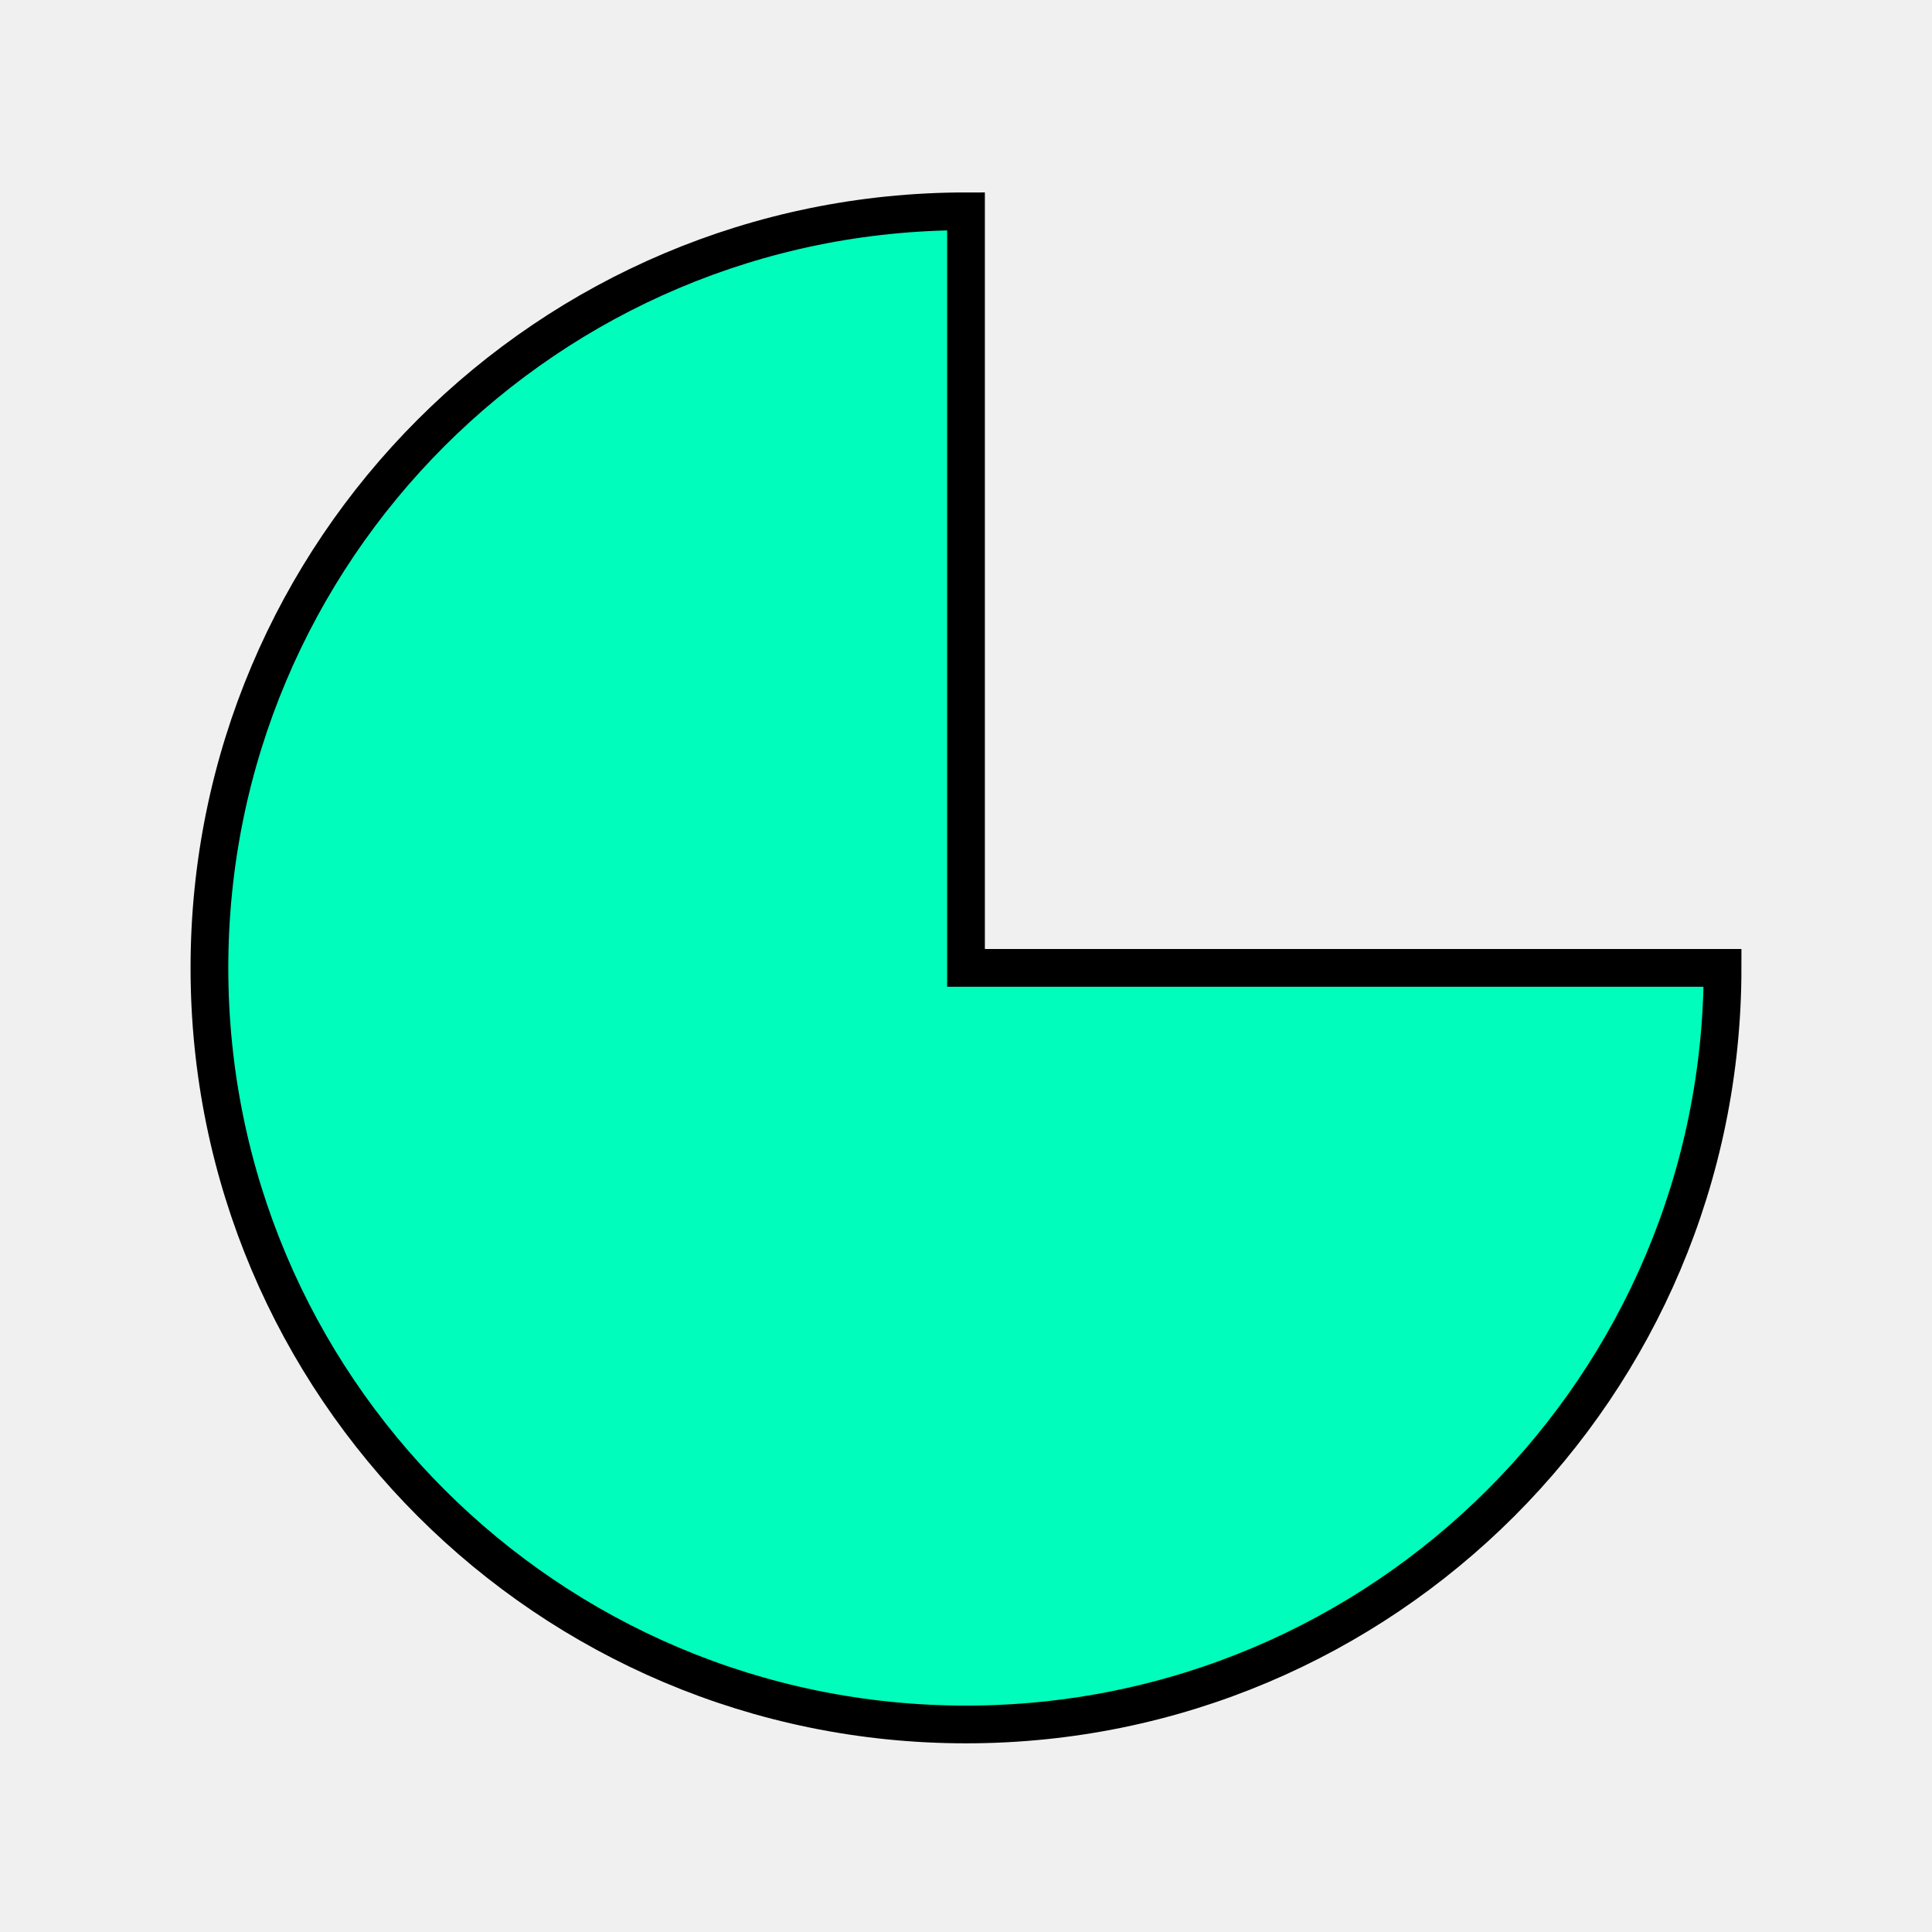
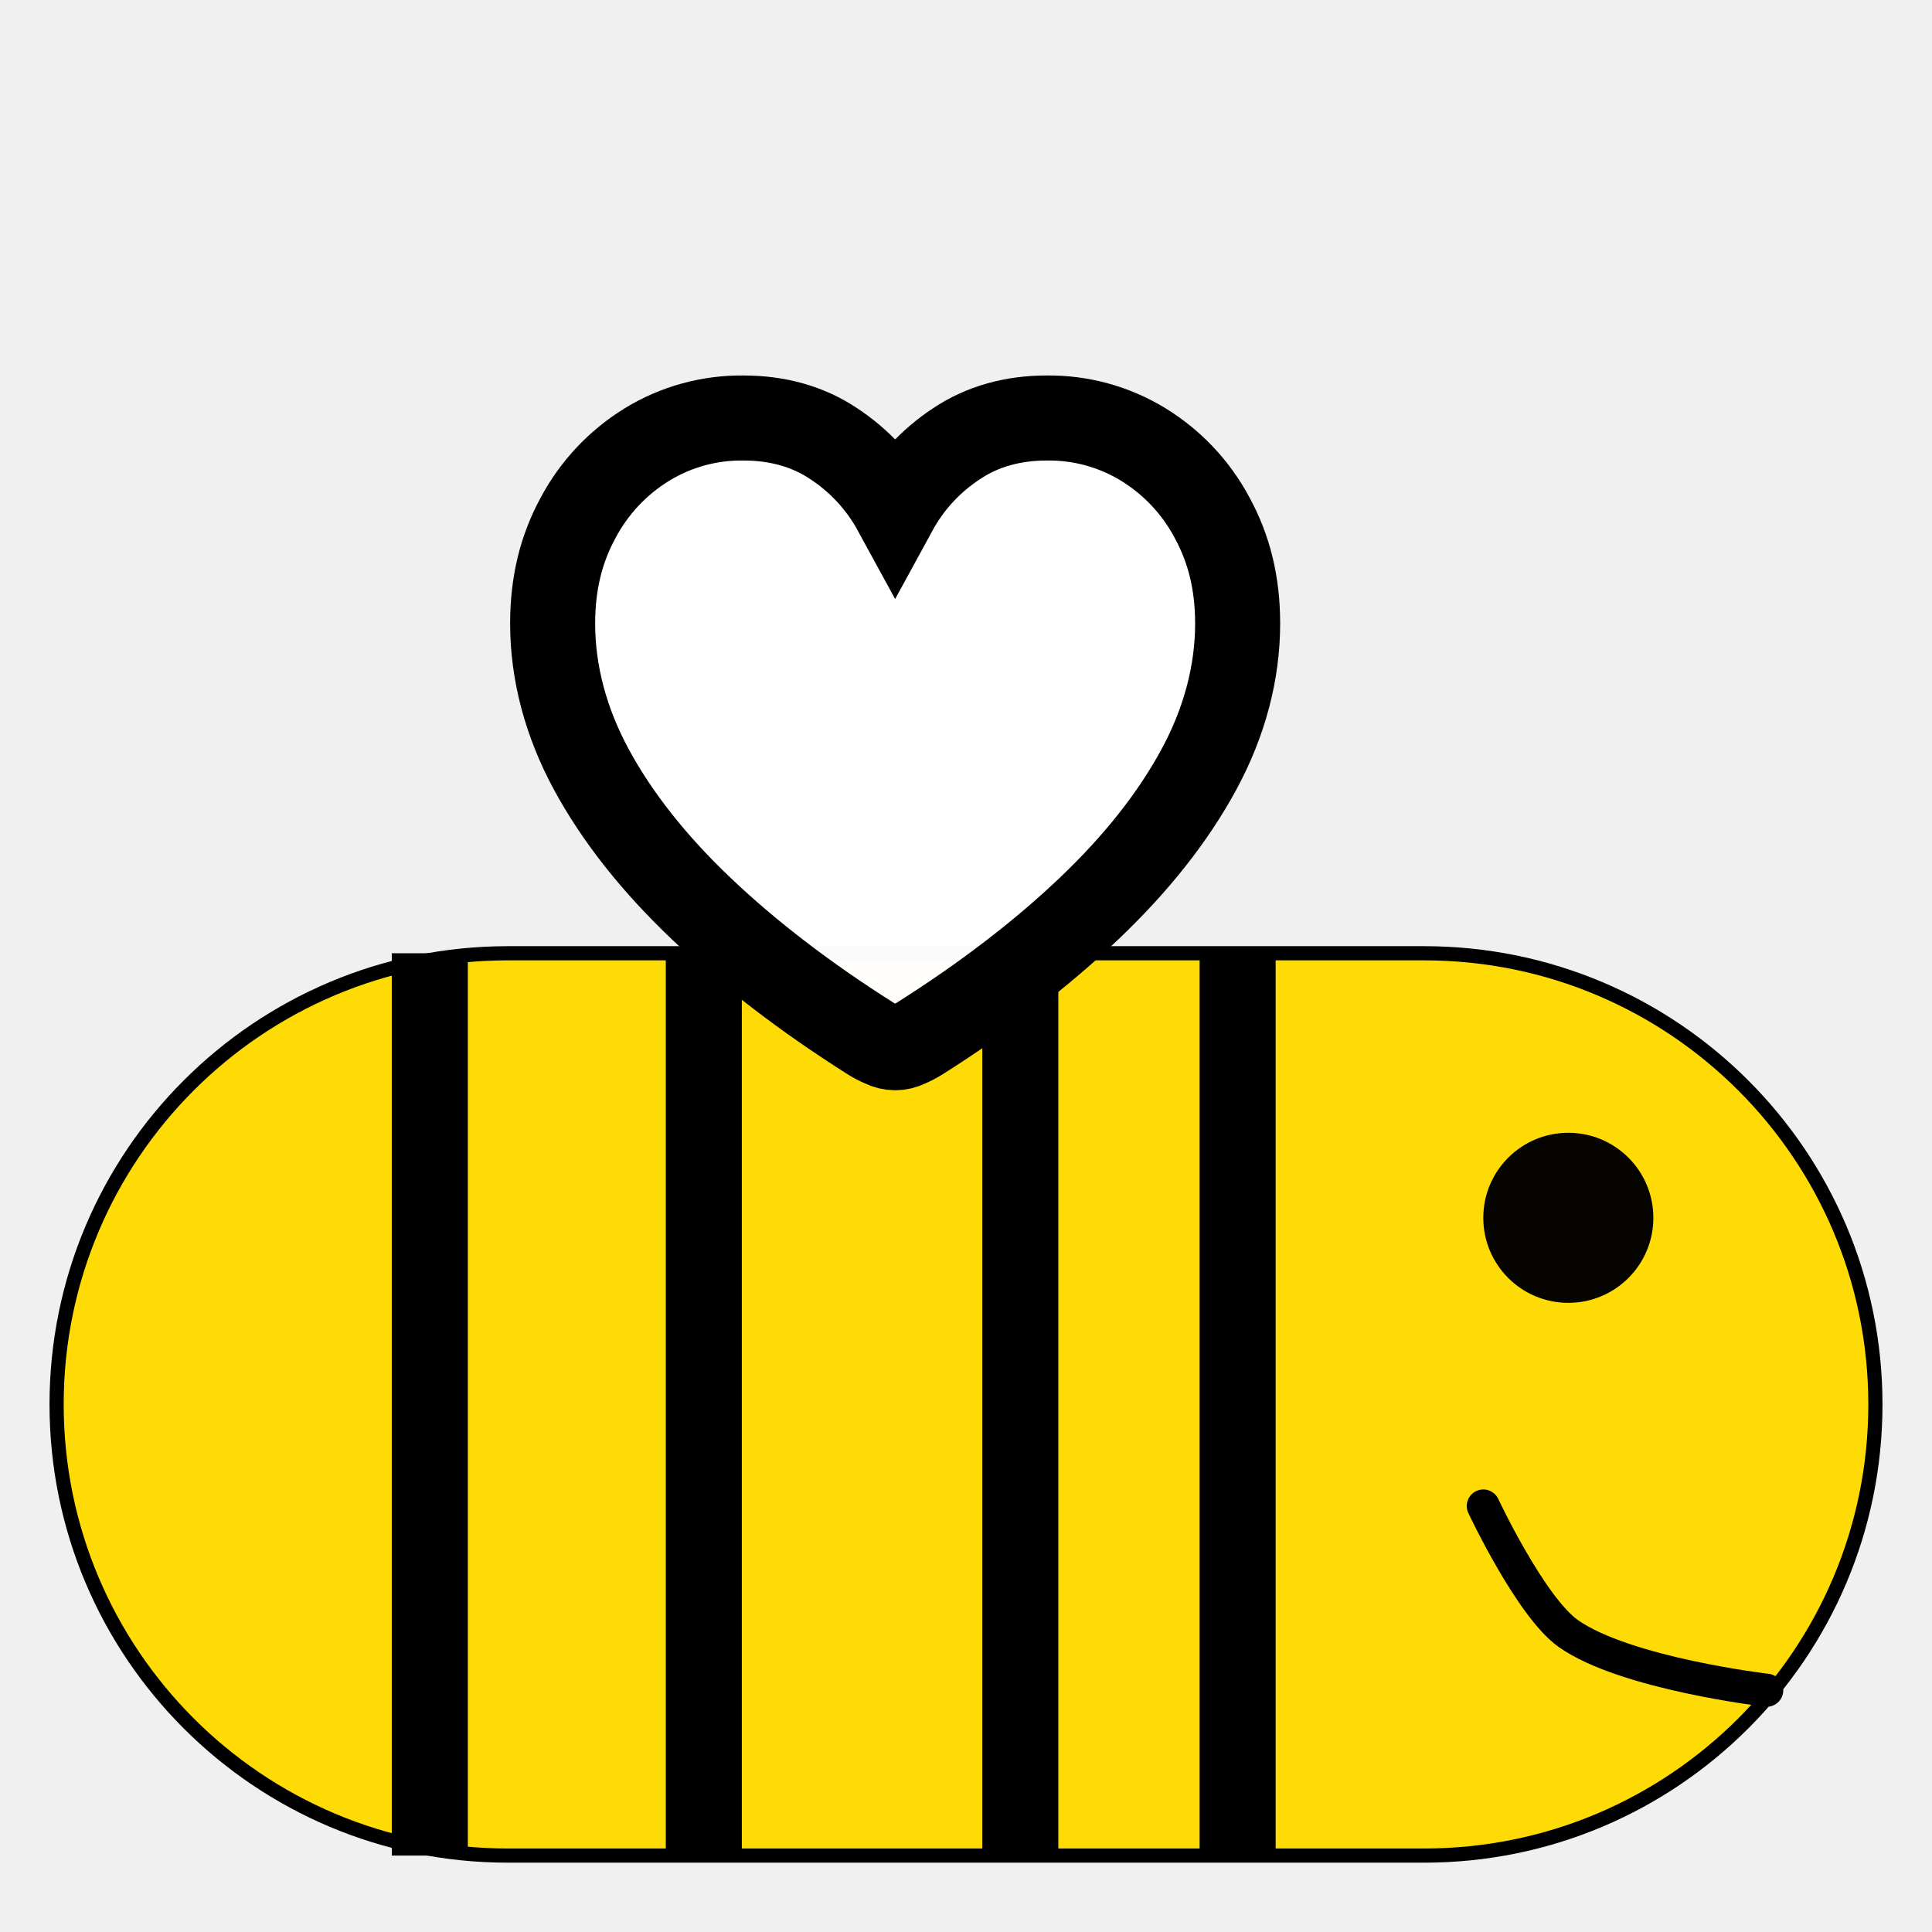
<svg xmlns="http://www.w3.org/2000/svg" width="512" height="512" viewBox="0 0 512 512">
-   <path id="Pie" fill="#00fdbc" fill-rule="evenodd" stroke="#000000" stroke-width="10" d="M 256 457 C 145.267 457 55.5 367.233 55.5 256.5 C 55.5 145.767 145.267 56 256 56 L 256 256.5 L 456.5 256.5 C 456.5 367.233 366.733 457 256 457 Z" />
+   <g id="Group">
+     <path id="Pill" fill="#ffda00" fill-opacity="0.979" fill-rule="evenodd" stroke="#000000" stroke-width="3.756" d="M 134.566 491.748 C 68.532 491.748 15 438.219 15 372.187 C 15 306.155 68.532 252.626 134.566 252.626 L 377.434 252.626 C 443.468 252.626 497 306.155 497 372.187 C 497 438.219 443.468 491.748 377.434 491.748 L 134.566 491.748 Z" />
+     <path id="Line" fill="#ffda00" fill-opacity="0.979" fill-rule="evenodd" stroke="#000000" stroke-width="20.149" d="M 113.904 252.626 L 113.904 491.748" />
+     <path id="Line-copy" fill="#ffda00" fill-opacity="0.979" fill-rule="evenodd" stroke="#000000" stroke-width="20.149" d="M 186.517 253.878 L 186.517 493" />
+     <path id="Line-copy-2" fill="#ffda00" fill-opacity="0.979" fill-rule="evenodd" stroke="#000000" stroke-width="20.149" d="M 270.397 253.878 L 270.397 493" />
+     <path id="Line-copy-3" fill="#ffda00" fill-opacity="0.979" fill-rule="evenodd" stroke="#000000" stroke-width="20.149" d="M 327.987 252.626 L 327.987 491.748" />
+     <path id="Heart" fill="#ffffff" fill-opacity="0.979" fill-rule="evenodd" stroke="#000000" stroke-width="22.535" d="M 317.707 203.946 C 310.859 216.582 301.137 228.883 288.542 240.849 C 275.955 252.815 261.047 264.25 243.821 275.153 C 242.763 275.822 241.65 276.4 240.493 276.88 C 238.439 277.927 236.003 277.927 233.949 276.88 C 232.792 276.4 231.678 275.822 230.621 275.153 C 213.396 264.249 198.489 252.814 185.898 240.849 C 173.307 228.883 163.585 216.582 156.732 203.946 C 149.881 191.311 146.455 178.143 146.455 165.243 C 146.455 154.548 148.71 145.467 153.22 137.201 C 157.453 129.228 163.759 122.524 171.483 117.785 C 179.181 113.076 188.073 110.645 197.115 110.777 C 206.068 110.777 214.199 113.043 220.96 117.592 C 227.757 122.053 233.341 128.106 237.221 135.217 C 241.1 128.106 246.685 122.053 253.481 117.592 C 260.243 113.043 268.377 110.777 277.327 110.777 C 286.369 110.644 295.262 113.076 302.96 117.785 C 310.683 122.523 316.988 129.227 321.218 137.201 C 325.728 145.467 327.987 154.548 327.987 165.243 C 327.987 178.143 324.56 191.311 317.707 203.946 Z" />
+     <path id="Circle" fill="#000000" fill-opacity="0.979" fill-rule="evenodd" stroke="none" d="M 438.158 322.735 C 438.158 310.289 428.069 300.2 415.623 300.2 C 403.178 300.2 393.088 310.289 393.088 322.735 C 393.088 335.181 403.178 345.27 415.623 345.27 C 428.069 345.27 438.158 335.181 438.158 322.735 Z" />
+     <path id="Path" fill="none" stroke="#000000" stroke-width="8.764" stroke-linecap="round" d="M 468.205 447.93 C 468.205 447.93 430.722 443.555 415.623 432.906 C 405.663 425.882 393.088 399.104 393.088 399.104" />
+   </g>
</svg>
